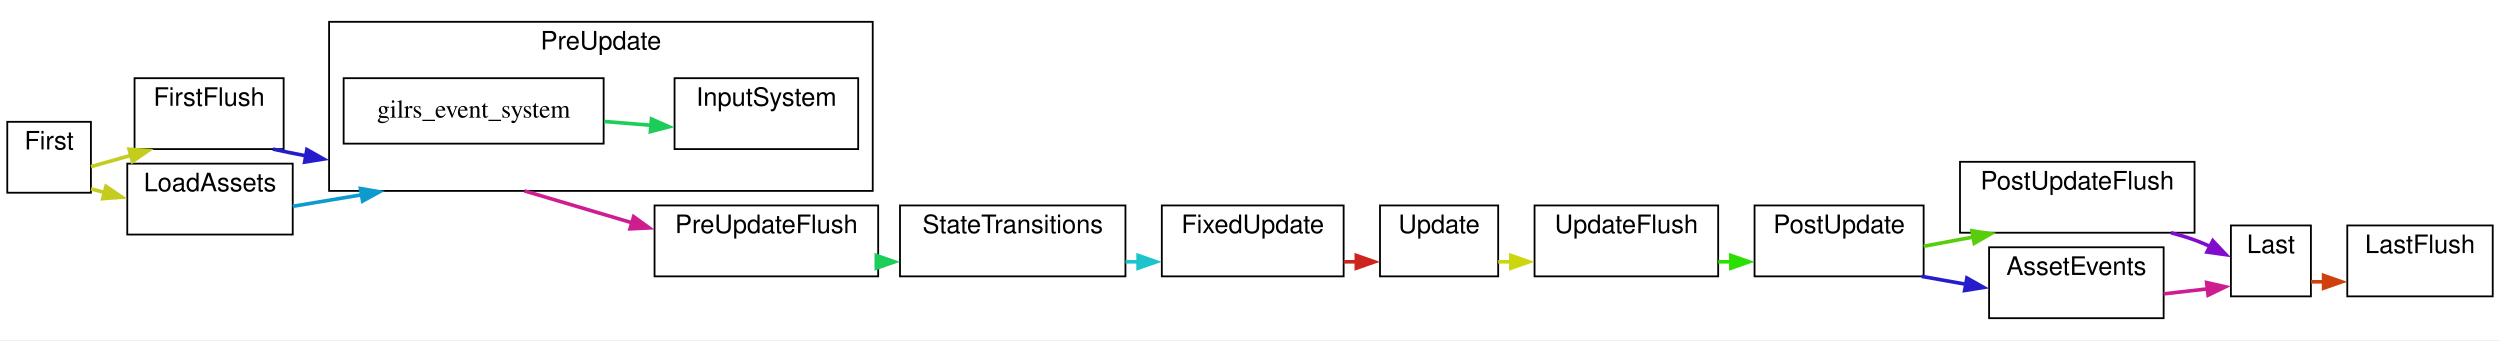
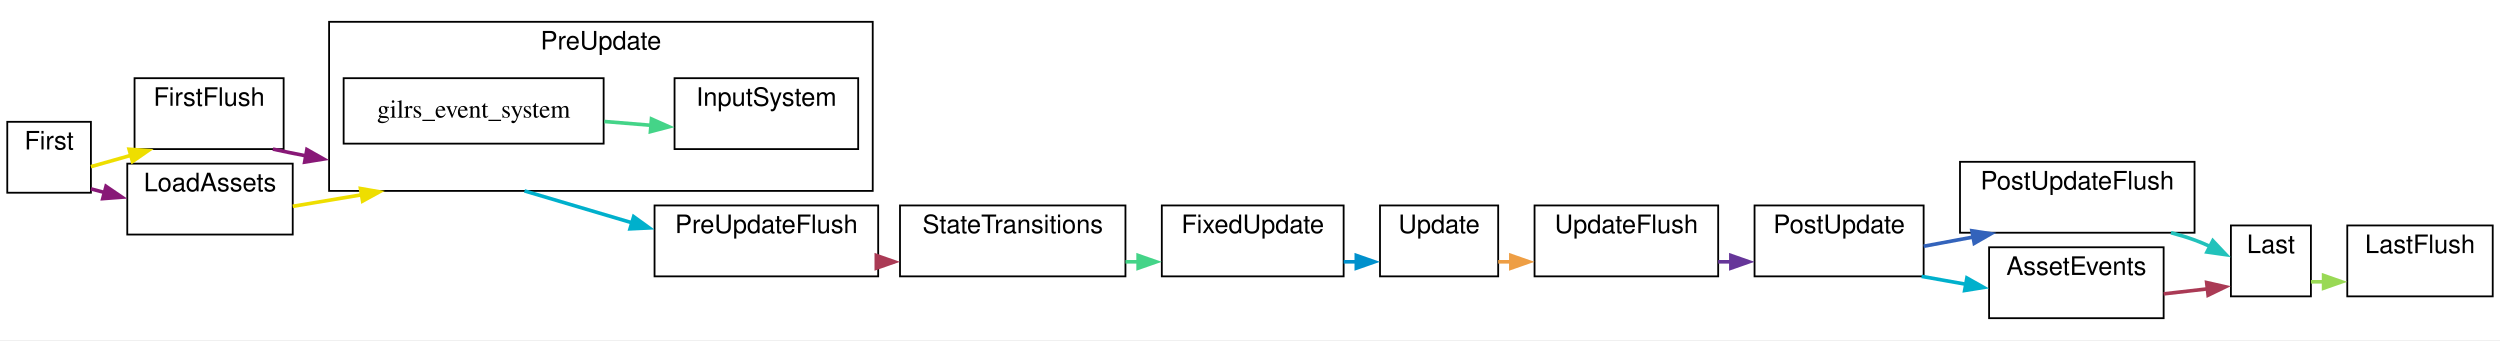
<svg xmlns="http://www.w3.org/2000/svg" xmlns:xlink="http://www.w3.org/1999/xlink" width="1375pt" height="187pt" viewBox="0.00 0.00 1375.00 187.00">
  <g id="graph0" class="graph" transform="scale(1 1) rotate(0) translate(4 183)">
    <polygon fill="white" stroke="none" points="-4,4 -4,-183 1371,-183 1371,4 -4,4" />
    <g id="clust1" class="cluster">
      <g id="a_clust1">
        <a xlink:title="Update">
          <polygon fill="white" stroke="black" points="755,-31 755,-70 820,-70 820,-31 755,-31" />
          <text text-anchor="middle" x="787.5" y="-54.8" font-family="Helvetica,sans-Serif" font-size="14.00">Update</text>
        </a>
      </g>
    </g>
    <g id="clust2" class="cluster">
      <g id="a_clust2">
        <a xlink:title="FirstFlush">
          <polygon fill="white" stroke="black" points="70,-101 70,-140 152,-140 152,-101 70,-101" />
          <text text-anchor="middle" x="111" y="-124.8" font-family="Helvetica,sans-Serif" font-size="14.00">FirstFlush</text>
        </a>
      </g>
    </g>
    <g id="clust3" class="cluster">
      <g id="a_clust3">
        <a xlink:title="PreUpdateFlush">
          <polygon fill="white" stroke="black" points="356,-31 356,-70 479,-70 479,-31 356,-31" />
          <text text-anchor="middle" x="417.5" y="-54.8" font-family="Helvetica,sans-Serif" font-size="14.00">PreUpdateFlush</text>
        </a>
      </g>
    </g>
    <g id="clust4" class="cluster">
      <g id="a_clust4">
        <a xlink:title="UpdateFlush">
          <polygon fill="white" stroke="black" points="840,-31 840,-70 941,-70 941,-31 840,-31" />
          <text text-anchor="middle" x="890.5" y="-54.8" font-family="Helvetica,sans-Serif" font-size="14.00">UpdateFlush</text>
        </a>
      </g>
    </g>
    <g id="clust5" class="cluster">
      <g id="a_clust5">
        <a xlink:title="PostUpdateFlush">
          <polygon fill="white" stroke="black" points="1074,-55 1074,-94 1203,-94 1203,-55 1074,-55" />
          <text text-anchor="middle" x="1138.5" y="-78.8" font-family="Helvetica,sans-Serif" font-size="14.00">PostUpdateFlush</text>
        </a>
      </g>
    </g>
    <g id="clust6" class="cluster">
      <g id="a_clust6">
        <a xlink:title="LastFlush">
          <polygon fill="white" stroke="black" points="1287,-20 1287,-59 1367,-59 1367,-20 1287,-20" />
          <text text-anchor="middle" x="1327" y="-43.8" font-family="Helvetica,sans-Serif" font-size="14.00">LastFlush</text>
        </a>
      </g>
    </g>
    <g id="clust7" class="cluster">
      <g id="a_clust7">
        <a xlink:title="First">
          <polygon fill="white" stroke="black" points="0,-77 0,-116 46,-116 46,-77 0,-77" />
          <text text-anchor="middle" x="23" y="-100.8" font-family="Helvetica,sans-Serif" font-size="14.00">First</text>
        </a>
      </g>
    </g>
    <g id="clust8" class="cluster">
      <g id="a_clust8">
        <a xlink:title="PreUpdate">
          <polygon fill="white" stroke="black" points="177,-78 177,-171 476,-171 476,-78 177,-78" />
          <text text-anchor="middle" x="326.5" y="-155.8" font-family="Helvetica,sans-Serif" font-size="14.00">PreUpdate</text>
        </a>
      </g>
    </g>
    <g id="clust9" class="cluster">
      <g id="a_clust9">
        <a xlink:title="InputSystem">
          <polygon fill="white" stroke="black" points="367,-101 367,-140 468,-140 468,-101 367,-101" />
          <text text-anchor="middle" x="417.5" y="-124.8" font-family="Helvetica,sans-Serif" font-size="14.00">InputSystem</text>
        </a>
      </g>
    </g>
    <g id="clust10" class="cluster">
      <g id="a_clust10">
        <a xlink:title="StateTransitions">
          <polygon fill="white" stroke="black" points="491,-31 491,-70 615,-70 615,-31 491,-31" />
          <text text-anchor="middle" x="553" y="-54.8" font-family="Helvetica,sans-Serif" font-size="14.00">StateTransitions</text>
        </a>
      </g>
    </g>
    <g id="clust11" class="cluster">
      <g id="a_clust11">
        <a xlink:title="FixedUpdate">
          <polygon fill="white" stroke="black" points="635,-31 635,-70 735,-70 735,-31 635,-31" />
          <text text-anchor="middle" x="685" y="-54.8" font-family="Helvetica,sans-Serif" font-size="14.00">FixedUpdate</text>
        </a>
      </g>
    </g>
    <g id="clust12" class="cluster">
      <g id="a_clust12">
        <a xlink:title="PostUpdate">
          <polygon fill="white" stroke="black" points="961,-31 961,-70 1054,-70 1054,-31 961,-31" />
          <text text-anchor="middle" x="1007.5" y="-54.8" font-family="Helvetica,sans-Serif" font-size="14.00">PostUpdate</text>
        </a>
      </g>
    </g>
    <g id="clust13" class="cluster">
      <g id="a_clust13">
        <a xlink:title="Last">
          <polygon fill="white" stroke="black" points="1223,-20 1223,-59 1267,-59 1267,-20 1223,-20" />
          <text text-anchor="middle" x="1245" y="-43.8" font-family="Helvetica,sans-Serif" font-size="14.00">Last</text>
        </a>
      </g>
    </g>
    <g id="clust14" class="cluster">
      <g id="a_clust14">
        <a xlink:title="LoadAssets">
          <polygon fill="white" stroke="black" points="66,-54 66,-93 157,-93 157,-54 66,-54" />
          <text text-anchor="middle" x="111.5" y="-77.8" font-family="Helvetica,sans-Serif" font-size="14.00">LoadAssets</text>
        </a>
      </g>
    </g>
    <g id="clust15" class="cluster">
      <g id="a_clust15">
        <a xlink:title="AssetEvents">
          <polygon fill="white" stroke="black" points="1090,-8 1090,-47 1186,-47 1186,-8 1090,-8" />
          <text text-anchor="middle" x="1138" y="-31.8" font-family="Helvetica,sans-Serif" font-size="14.00">AssetEvents</text>
        </a>
      </g>
    </g>
    <g id="edge7" class="edge">
      <g id="a_edge7">
        <a xlink:title="Update → UpdateFlush">
-           <path fill="none" stroke="#ccd60d" stroke-width="2" d="M820,-39C822.35,-39 824.77,-39 827.22,-39" />
-           <polygon fill="#ccd60d" stroke="#ccd60d" stroke-width="2" points="826.97,-42.5 836.97,-39 826.97,-35.5 826.97,-42.5" />
+           <path fill="none" stroke="#ee9e44" stroke-width="2" d="M820,-39C822.35,-39 824.77,-39 827.22,-39" />
+           <polygon fill="#ee9e44" stroke="#ee9e44" stroke-width="2" points="826.97,-42.5 836.97,-39 826.97,-35.5 826.97,-42.5" />
        </a>
      </g>
    </g>
    <g id="edge2" class="edge">
      <g id="a_edge2">
        <a xlink:title="FirstFlush → PreUpdate">
-           <path fill="none" stroke="#251dcc" stroke-width="2" d="M146.08,-101C151.99,-99.72 158.25,-98.43 164.48,-97.24" />
-           <polygon fill="#251dcc" stroke="#251dcc" stroke-width="2" points="164.79,-100.74 174.02,-95.53 163.56,-93.85 164.79,-100.74" />
+           <path fill="none" stroke="#881877" stroke-width="2" d="M146.08,-101C151.99,-99.72 158.25,-98.43 164.48,-97.24" />
+           <polygon fill="#881877" stroke="#881877" stroke-width="2" points="164.79,-100.74 174.02,-95.53 163.56,-93.85 164.79,-100.74" />
        </a>
      </g>
    </g>
    <g id="edge4" class="edge">
      <g id="a_edge4">
        <a xlink:title="PreUpdateFlush → StateTransitions">
-           <path fill="none" stroke="#1dcd59" stroke-width="2" d="M479,-39C482,-39 485,-39 488,-39" />
-           <polygon fill="#1dcd59" stroke="#1dcd59" stroke-width="2" points="477.98,-42.5 487.98,-39 477.98,-35.5 477.98,-42.5" />
+           <path fill="none" stroke="#aa3a55" stroke-width="2" d="M479,-39C482,-39 485,-39 488,-39" />
+           <polygon fill="#aa3a55" stroke="#aa3a55" stroke-width="2" points="477.98,-42.5 487.98,-39 477.98,-35.5 477.98,-42.5" />
        </a>
      </g>
    </g>
    <g id="edge8" class="edge">
      <g id="a_edge8">
        <a xlink:title="UpdateFlush → PostUpdate">
-           <path fill="none" stroke="#29e000" stroke-width="2" d="M941,-39C943.43,-39 945.88,-39 948.32,-39" />
-           <polygon fill="#29e000" stroke="#29e000" stroke-width="2" points="947.98,-42.5 957.98,-39 947.98,-35.5 947.98,-42.5" />
+           <path fill="none" stroke="#663699" stroke-width="2" d="M941,-39C943.43,-39 945.88,-39 948.32,-39" />
+           <polygon fill="#663699" stroke="#663699" stroke-width="2" points="947.98,-42.5 957.98,-39 947.98,-35.5 947.98,-42.5" />
        </a>
      </g>
    </g>
    <g id="edge10" class="edge">
      <g id="a_edge10">
        <a xlink:title="PostUpdateFlush → Last">
-           <path fill="none" stroke="#810ccd" stroke-width="2" d="M1190.03,-55C1194.46,-53.84 1198.84,-52.51 1203,-51 1205.86,-49.96 1208.76,-48.74 1211.62,-47.4" />
-           <polygon fill="#810ccd" stroke="#810ccd" stroke-width="2" points="1213.05,-50.61 1220.32,-42.9 1209.83,-44.39 1213.05,-50.61" />
+           <path fill="none" stroke="#22c2bb" stroke-width="2" d="M1190.03,-55C1194.46,-53.84 1198.84,-52.51 1203,-51 1205.86,-49.96 1208.76,-48.74 1211.62,-47.4" />
+           <polygon fill="#22c2bb" stroke="#22c2bb" stroke-width="2" points="1213.05,-50.61 1220.32,-42.9 1209.83,-44.39 1213.05,-50.61" />
        </a>
      </g>
    </g>
    <g id="edge1" class="edge">
      <g id="a_edge1">
        <a xlink:title="First → FirstFlush">
-           <path fill="none" stroke="#c4cc1d" stroke-width="2" d="M46,-91.34C52.44,-93.18 59.5,-95.18 66,-97 66.73,-97.2 67.47,-97.41 68.21,-97.62" />
-           <polygon fill="#c4cc1d" stroke="#c4cc1d" stroke-width="2" points="67,-100.91 77.57,-100.2 68.86,-94.17 67,-100.91" />
+           <path fill="none" stroke="#eede00" stroke-width="2" d="M46,-91.34C52.44,-93.18 59.5,-95.18 66,-97 66.73,-97.2 67.47,-97.41 68.21,-97.62" />
+           <polygon fill="#eede00" stroke="#eede00" stroke-width="2" points="67,-100.91 77.57,-100.2 68.86,-94.17 67,-100.91" />
        </a>
      </g>
    </g>
    <g id="edge13" class="edge">
      <g id="a_edge13">
        <a xlink:title="First → LoadAssets">
-           <path fill="none" stroke="#c4cc1d" stroke-width="2" d="M46,-79.12C48.46,-78.46 51.05,-77.77 53.71,-77.05" />
-           <polygon fill="#c4cc1d" stroke="#c4cc1d" stroke-width="2" points="54.32,-80.51 63.08,-74.55 52.51,-73.75 54.32,-80.51" />
+           <path fill="none" stroke="#881877" stroke-width="2" d="M46,-79.12C48.46,-78.46 51.05,-77.77 53.71,-77.05" />
+           <polygon fill="#881877" stroke="#881877" stroke-width="2" points="54.32,-80.51 63.08,-74.55 52.51,-73.75 54.32,-80.51" />
        </a>
      </g>
    </g>
    <g id="edge3" class="edge">
      <g id="a_edge3">
        <a xlink:title="PreUpdate → PreUpdateFlush">
-           <path fill="none" stroke="#cd1d91" stroke-width="2" d="M284.47,-78C300.81,-73.16 322.5,-66.72 343.55,-60.48" />
-           <polygon fill="#cd1d91" stroke="#cd1d91" stroke-width="2" points="344.51,-63.85 353.1,-57.65 342.52,-57.14 344.51,-63.85" />
+           <path fill="none" stroke="#00b0cc" stroke-width="2" d="M284.47,-78C300.81,-73.16 322.5,-66.72 343.55,-60.48" />
+           <polygon fill="#00b0cc" stroke="#00b0cc" stroke-width="2" points="344.51,-63.85 353.1,-57.65 342.52,-57.14 344.51,-63.85" />
        </a>
      </g>
    </g>
    <g id="node10" class="node">
      <g id="a_node10">
        <a xlink:title="bevy_gilrs::gilrs_system::gilrs_event_system">
          <polygon fill="white" stroke="black" points="328,-140 185,-140 185,-104 328,-104 328,-140" />
          <text text-anchor="middle" x="256.5" y="-118.3" font-family="Times,serif" font-size="14.00">gilrs_event_system</text>
        </a>
      </g>
    </g>
    <g id="edge16" class="edge">
      <g id="a_edge16">
        <a xlink:title="gilrs_event_system → InputSystem">
-           <path fill="none" stroke="#1dcd59" stroke-width="2" d="M328.41,-116.18C336.96,-115.48 345.65,-114.77 354.07,-114.08" />
-           <polygon fill="#1dcd59" stroke="#1dcd59" stroke-width="2" points="354.31,-117.57 363.99,-113.27 353.74,-110.6 354.31,-117.57" />
+           <path fill="none" stroke="#44d488" stroke-width="2" d="M328.41,-116.18C336.96,-115.48 345.65,-114.77 354.07,-114.08" />
+           <polygon fill="#44d488" stroke="#44d488" stroke-width="2" points="354.31,-117.57 363.99,-113.27 353.74,-110.6 354.31,-117.57" />
        </a>
      </g>
    </g>
    <g id="edge5" class="edge">
      <g id="a_edge5">
        <a xlink:title="StateTransitions → FixedUpdate">
-           <path fill="none" stroke="#1dc4cc" stroke-width="2" d="M615,-39C617.39,-39 619.79,-39 622.19,-39" />
-           <polygon fill="#1dc4cc" stroke="#1dc4cc" stroke-width="2" points="621.98,-42.5 631.98,-39 621.98,-35.5 621.98,-42.5" />
+           <path fill="none" stroke="#44d488" stroke-width="2" d="M615,-39C617.39,-39 619.79,-39 622.19,-39" />
+           <polygon fill="#44d488" stroke="#44d488" stroke-width="2" points="621.98,-42.5 631.98,-39 621.98,-35.5 621.98,-42.5" />
        </a>
      </g>
    </g>
    <g id="edge6" class="edge">
      <g id="a_edge6">
        <a xlink:title="FixedUpdate → Update">
-           <path fill="none" stroke="#cc251d" stroke-width="2" d="M735,-39C737.37,-39 739.75,-39 742.11,-39" />
-           <polygon fill="#cc251d" stroke="#cc251d" stroke-width="2" points="741.98,-42.5 751.98,-39 741.98,-35.5 741.98,-42.5" />
+           <path fill="none" stroke="#0090cc" stroke-width="2" d="M735,-39C737.37,-39 739.75,-39 742.11,-39" />
+           <polygon fill="#0090cc" stroke="#0090cc" stroke-width="2" points="741.98,-42.5 751.98,-39 741.98,-35.5 741.98,-42.5" />
        </a>
      </g>
    </g>
    <g id="edge9" class="edge">
      <g id="a_edge9">
        <a xlink:title="PostUpdate → PostUpdateFlush">
-           <path fill="none" stroke="#58cd0c" stroke-width="2" d="M1054,-47.56C1062.83,-49.2 1072.16,-50.94 1081.26,-52.63" />
-           <polygon fill="#58cd0c" stroke="#58cd0c" stroke-width="2" points="1080.56,-56.06 1091.04,-54.45 1081.84,-49.18 1080.56,-56.06" />
+           <path fill="none" stroke="#3363bb" stroke-width="2" d="M1054,-47.56C1062.83,-49.2 1072.16,-50.94 1081.26,-52.63" />
+           <polygon fill="#3363bb" stroke="#3363bb" stroke-width="2" points="1080.56,-56.06 1091.04,-54.45 1081.84,-49.18 1080.56,-56.06" />
        </a>
      </g>
    </g>
    <g id="edge14" class="edge">
      <g id="a_edge14">
        <a xlink:title="PostUpdate → AssetEvents">
-           <path fill="none" stroke="#251dcc" stroke-width="2" d="M1052.87,-31C1060.84,-29.58 1069.26,-28.08 1077.57,-26.6" />
-           <polygon fill="#251dcc" stroke="#251dcc" stroke-width="2" points="1077.79,-30.11 1087.02,-24.91 1076.56,-23.22 1077.79,-30.11" />
+           <path fill="none" stroke="#00b0cc" stroke-width="2" d="M1052.87,-31C1060.84,-29.58 1069.26,-28.08 1077.57,-26.6" />
+           <polygon fill="#00b0cc" stroke="#00b0cc" stroke-width="2" points="1077.79,-30.11 1087.02,-24.91 1076.56,-23.22 1077.79,-30.11" />
        </a>
      </g>
    </g>
    <g id="edge11" class="edge">
      <g id="a_edge11">
        <a xlink:title="Last → LastFlush">
-           <path fill="none" stroke="#cf410c" stroke-width="2" d="M1267,-28C1269.31,-28 1271.74,-28 1274.23,-28" />
-           <polygon fill="#cf410c" stroke="#cf410c" stroke-width="2" points="1273.98,-31.5 1283.98,-28 1273.98,-24.5 1273.98,-31.5" />
+           <path fill="none" stroke="#99d955" stroke-width="2" d="M1267,-28C1269.31,-28 1271.74,-28 1274.23,-28" />
+           <polygon fill="#99d955" stroke="#99d955" stroke-width="2" points="1273.98,-31.5 1283.98,-28 1273.98,-24.5 1273.98,-31.5" />
        </a>
      </g>
    </g>
    <g id="edge12" class="edge">
      <g id="a_edge12">
        <a xlink:title="LoadAssets → PreUpdate">
-           <path fill="none" stroke="#0c9acf" stroke-width="2" d="M157,-69.53C169.04,-71.54 182.26,-73.75 195,-75.88" />
-           <polygon fill="#0c9acf" stroke="#0c9acf" stroke-width="2" points="194.26,-79.31 204.7,-77.5 195.42,-72.4 194.26,-79.31" />
+           <path fill="none" stroke="#eede00" stroke-width="2" d="M157,-69.53C169.04,-71.54 182.26,-73.75 195,-75.88" />
+           <polygon fill="#eede00" stroke="#eede00" stroke-width="2" points="194.26,-79.31 204.7,-77.5 195.42,-72.4 194.26,-79.31" />
        </a>
      </g>
    </g>
    <g id="edge15" class="edge">
      <g id="a_edge15">
        <a xlink:title="AssetEvents → Last">
-           <path fill="none" stroke="#cd1d91" stroke-width="2" d="M1186,-21.37C1194.11,-22.3 1202.4,-23.25 1210.08,-24.12" />
-           <polygon fill="#cd1d91" stroke="#cd1d91" stroke-width="2" points="1209.66,-27.6 1220,-25.26 1210.46,-20.64 1209.66,-27.6" />
+           <path fill="none" stroke="#aa3a55" stroke-width="2" d="M1186,-21.37C1194.11,-22.3 1202.4,-23.25 1210.08,-24.12" />
+           <polygon fill="#aa3a55" stroke="#aa3a55" stroke-width="2" points="1209.66,-27.6 1220,-25.26 1210.46,-20.64 1209.66,-27.6" />
        </a>
      </g>
    </g>
  </g>
</svg>
